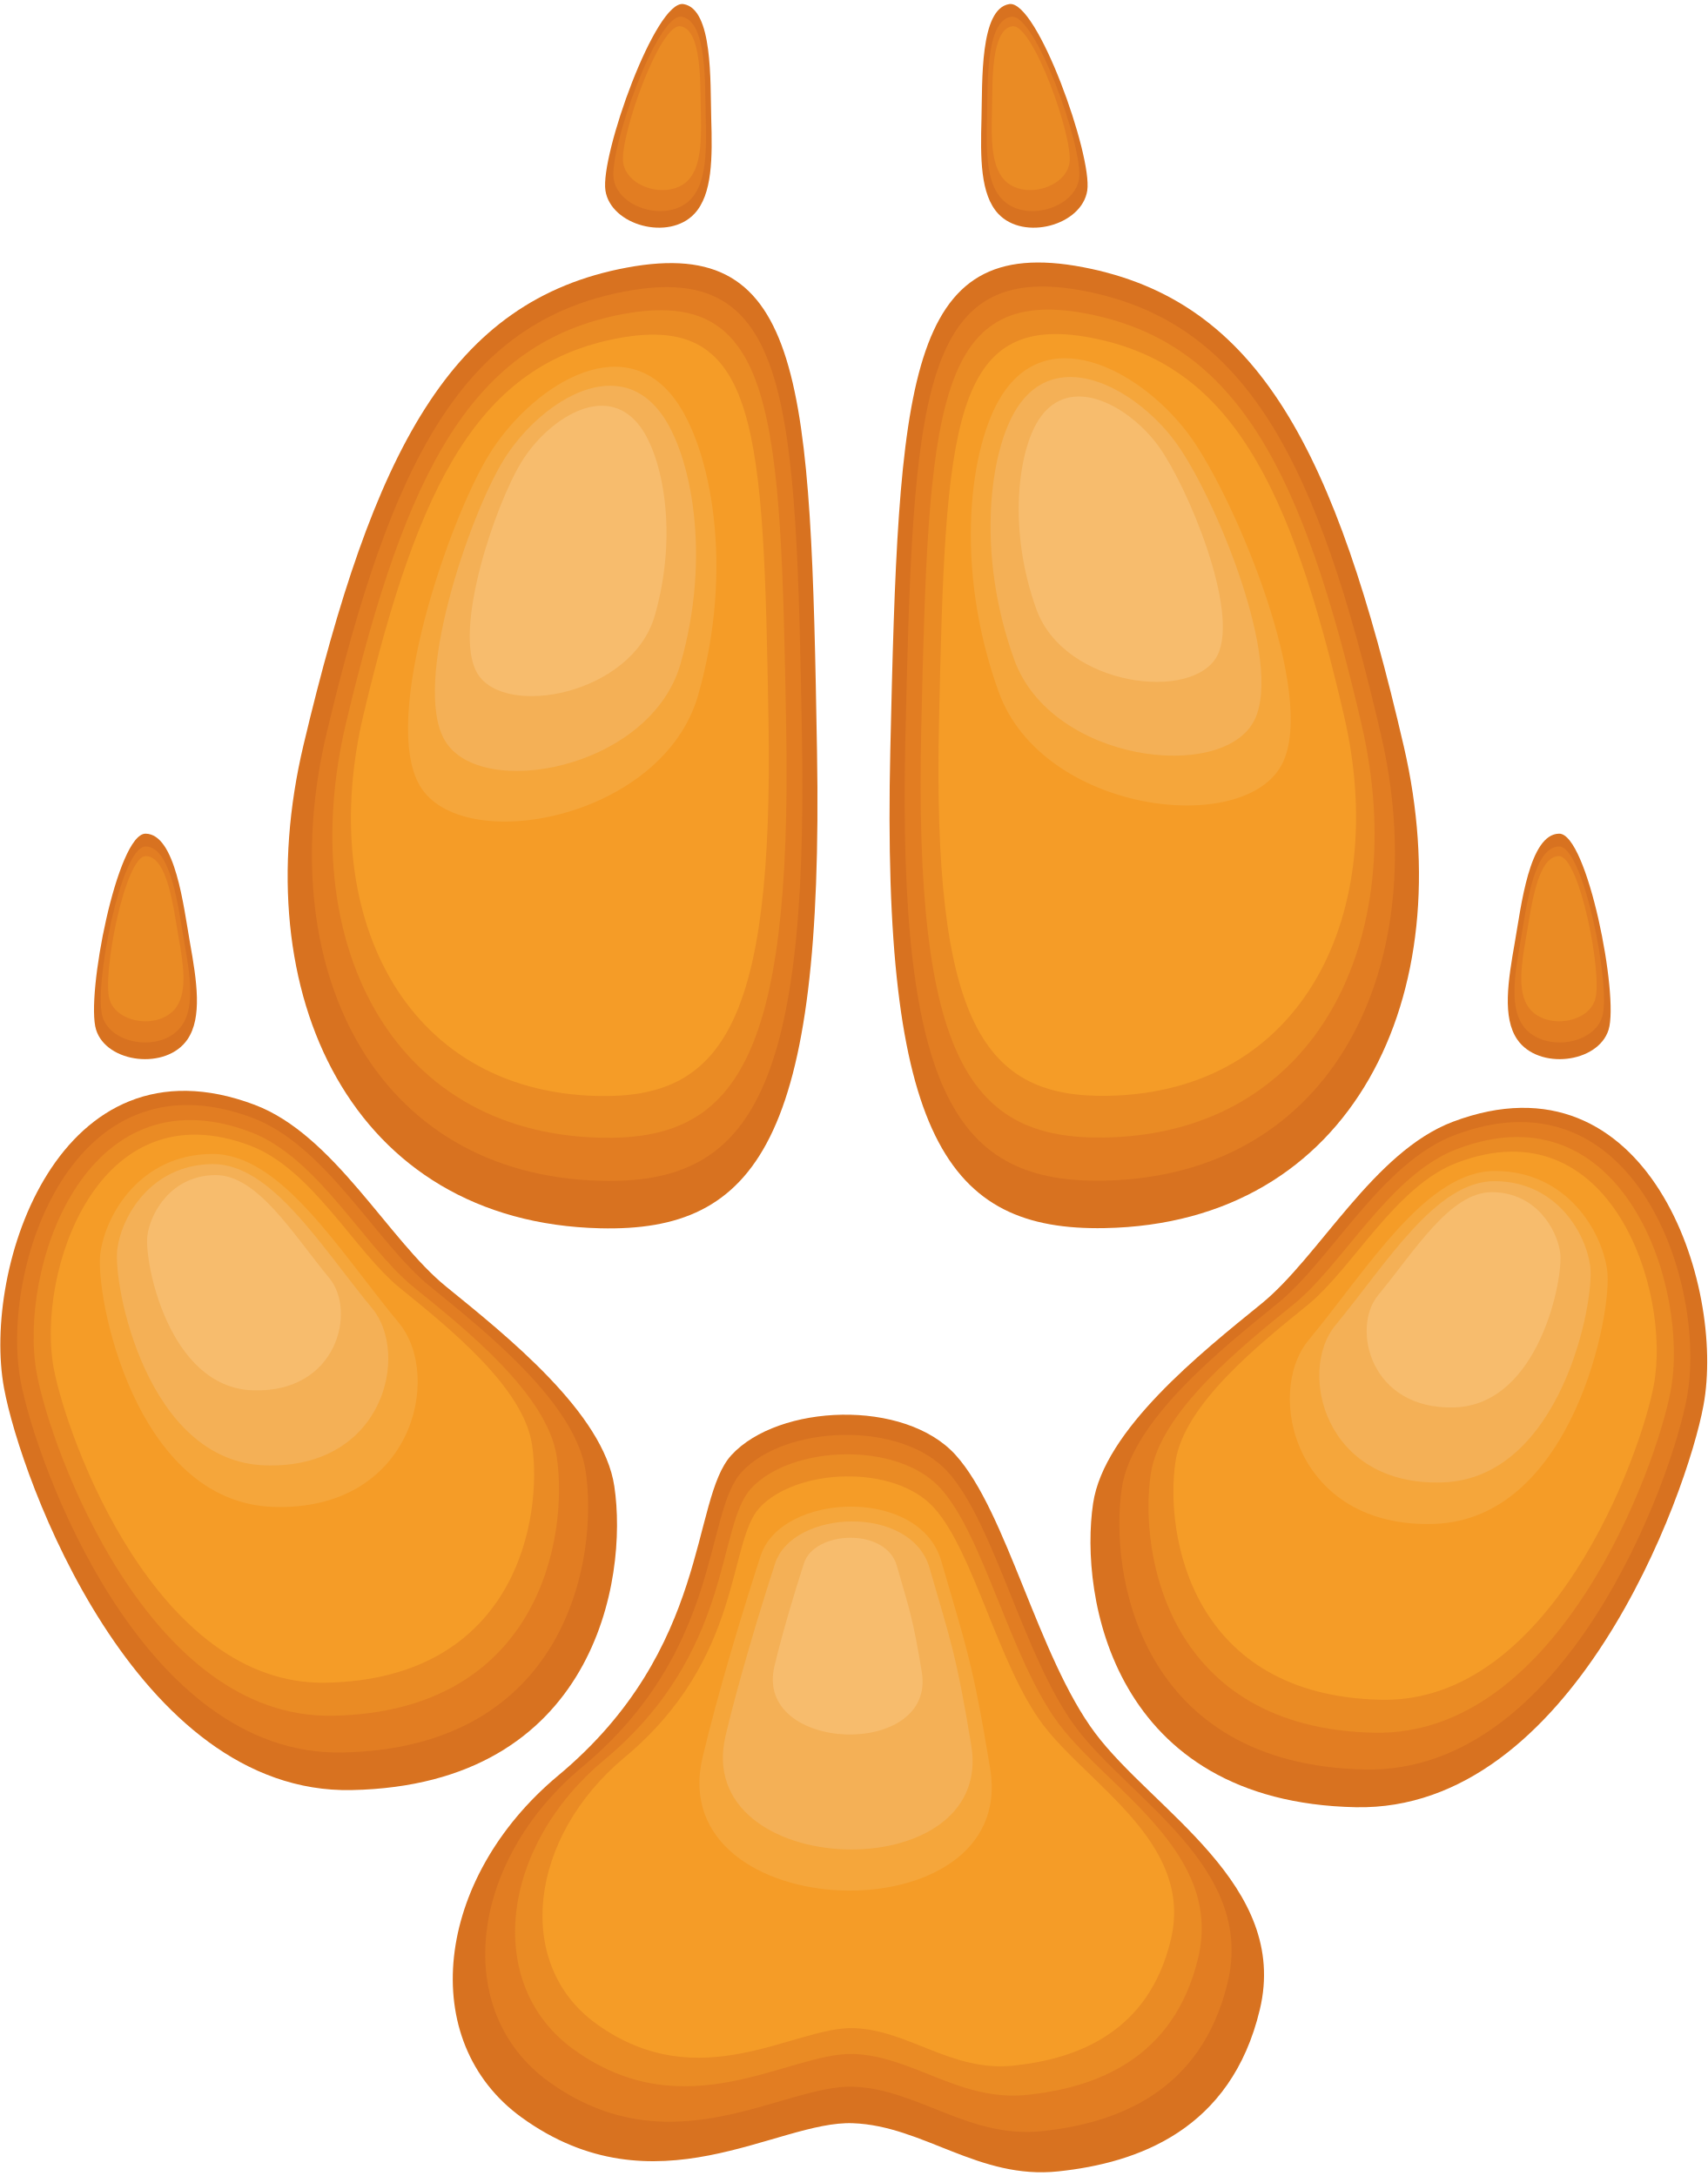
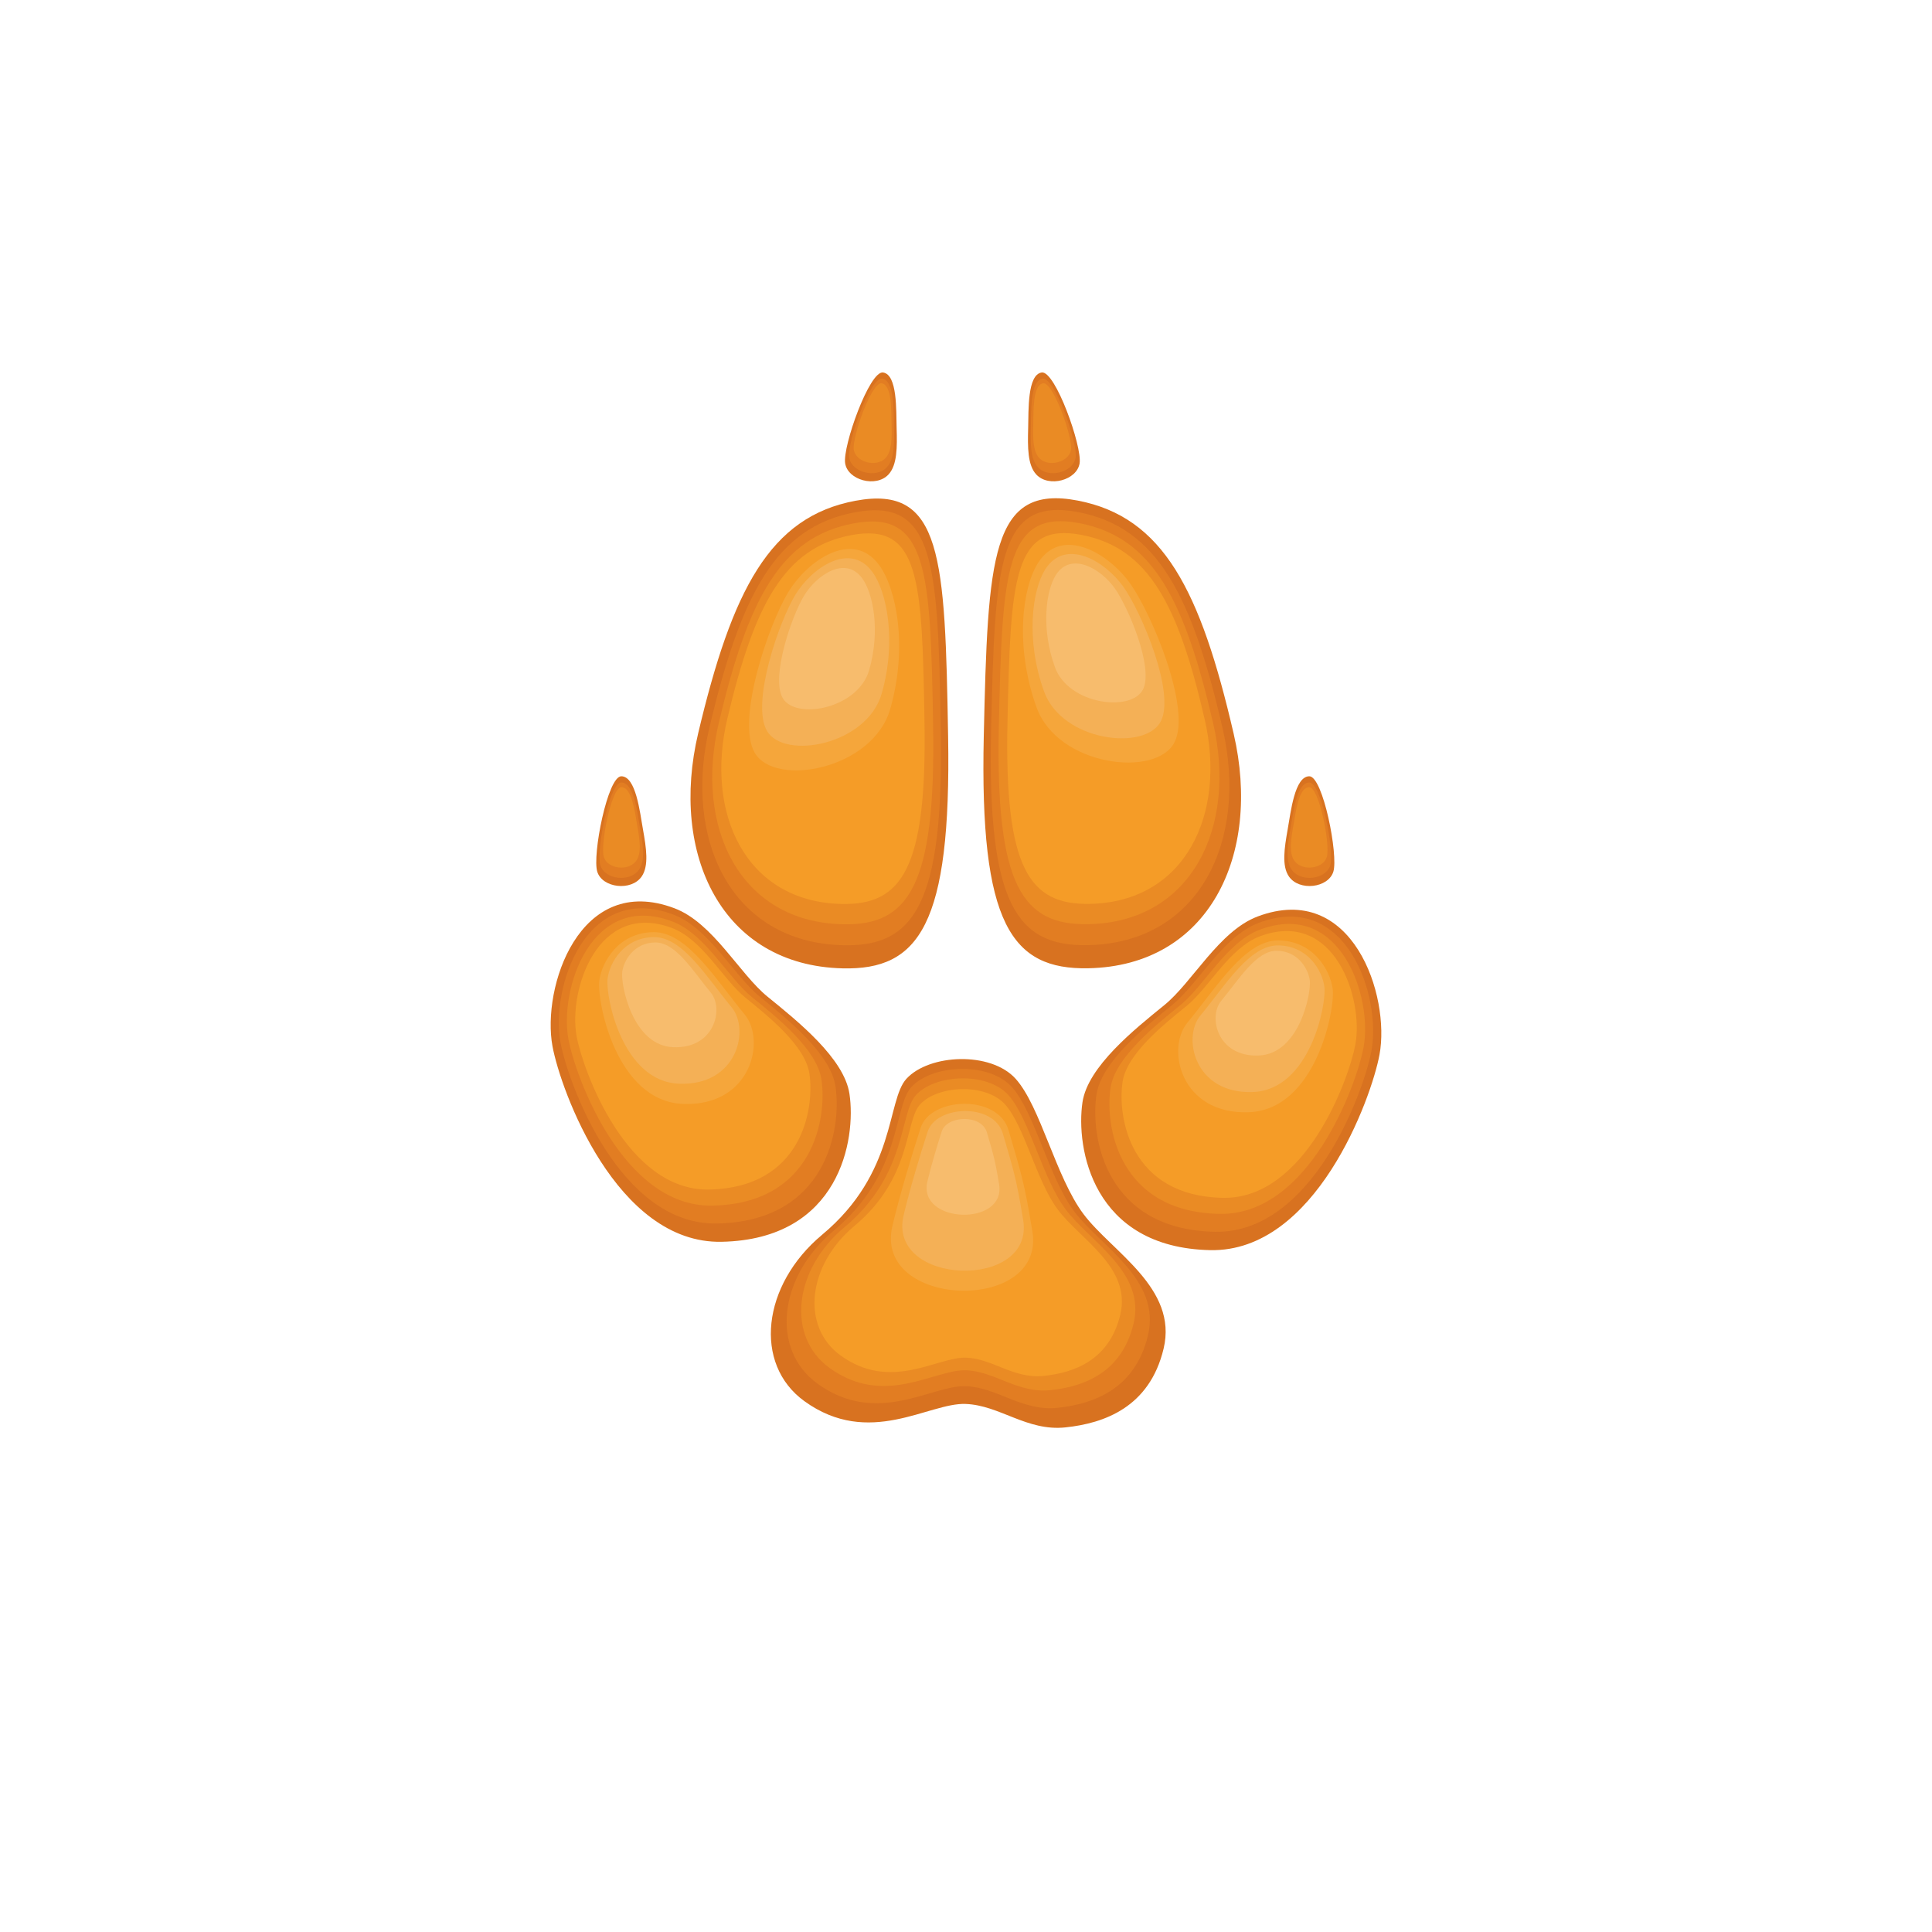
- <svg xmlns="http://www.w3.org/2000/svg" width="397" height="506" viewBox="0 0 397 506" fill="none">
-   <path d="M59.193 256.903C77.631 263.84 90.3 288.3 103.713 299.174C117.904 310.711 140.323 328.594 142.832 345.627C146.077 367.303 138.246 415.111 81.77 416.258C31.474 417.296 4.836 343.867 0.95 322.862C-4.257 294.854 13.727 239.748 59.193 256.903Z" fill="#D87220" />
-   <path d="M145.76 62.222C187.151 54.506 188.492 89.306 189.956 174.763C191.513 264.957 176.039 286.504 139.566 285.624C81.792 284.254 56.842 231.095 70.564 173.249C86.796 104.824 104.708 69.858 145.76 62.222Z" fill="#D87220" />
-   <path d="M145.514 67.731C183.841 60.585 185.088 92.796 186.465 171.944C187.9 255.432 173.579 275.406 139.796 274.577C86.334 273.308 63.209 224.108 75.936 170.509C90.957 107.153 107.52 74.812 145.514 67.731Z" fill="#E27D22" />
-   <path d="M144.874 73.031C180.359 66.419 181.535 96.244 182.789 169.521C184.131 246.815 170.855 265.311 139.581 264.561C90.064 263.386 68.669 217.834 80.43 168.216C94.362 109.548 109.706 79.572 144.874 73.031Z" fill="#EA8B24" />
-   <path d="M143.797 78.634C176.441 72.556 177.523 100 178.669 167.43C179.888 238.523 167.694 255.54 138.901 254.855C93.371 253.766 73.671 211.849 84.502 166.218C97.323 112.23 111.435 84.663 143.797 78.634Z" fill="#F59C27" />
-   <path d="M121.287 492.391C96.791 474.667 100.988 436.896 129.781 412.876C165.345 383.232 160.507 348.764 170.061 338.358C180.957 326.503 210.335 325.184 222.204 338.365C234.102 351.562 241.313 385.215 254.624 403.004C268.145 421.039 299.851 438.295 292.907 467.304C286.222 495.326 264.51 502.97 246.057 504.924C227.547 506.907 214.661 494.316 198.285 493.725C180.705 493.047 152.315 514.824 121.287 492.391Z" fill="#D87220" />
-   <path d="M127.544 484.033C105.01 467.715 108.882 432.965 135.375 410.878C168.099 383.599 163.635 351.871 172.425 342.309C182.456 331.392 209.461 330.187 220.407 342.309C231.353 354.481 237.987 385.445 250.21 401.778C262.67 418.363 291.817 434.249 285.442 460.951C279.284 486.737 259.31 493.746 242.314 495.57C225.325 497.388 213.463 485.792 198.399 485.237C182.196 484.646 156.092 504.656 127.544 484.033Z" fill="#E27D22" />
-   <path d="M133.3 476.519C112.583 461.506 116.138 429.526 140.511 409.227C170.624 384.097 166.528 354.943 174.605 346.146C183.827 336.079 208.698 334.969 218.743 346.16C228.802 357.308 234.917 385.791 246.159 400.833C257.603 416.12 284.449 430.73 278.572 455.283C272.904 479.007 254.545 485.454 238.912 487.127C223.25 488.807 212.361 478.156 198.502 477.63C183.589 477.096 159.577 495.52 133.3 476.519Z" fill="#EA8B24" />
-   <path d="M138.593 470.571C119.52 456.783 122.793 427.356 145.212 408.658C172.902 385.575 169.131 358.729 176.58 350.624C185.06 341.401 207.94 340.356 217.185 350.646C226.422 360.9 232.068 387.126 242.416 400.942C252.944 415.011 277.627 428.459 272.218 451.051C267.005 472.864 250.103 478.791 235.724 480.327C221.331 481.892 211.315 472.071 198.566 471.616C184.858 471.104 162.749 488.05 138.593 470.571Z" fill="#F59C27" />
-   <path d="M58.717 259.947C75.8 266.387 87.518 289.022 99.935 299.095C113.08 309.782 133.841 326.345 136.17 342.13C139.17 362.22 131.923 406.466 79.629 407.519C33.068 408.478 8.414 340.493 4.779 321.067C-0.03 295.122 16.627 244.09 58.717 259.947Z" fill="#E27D22" />
-   <path d="M58.196 263.22C73.887 269.126 84.682 289.943 96.09 299.238C108.197 309.038 127.306 324.268 129.448 338.776C132.181 357.272 125.525 397.985 77.435 398.973C34.588 399.838 11.873 337.298 8.549 319.422C4.15 295.539 19.474 248.603 58.196 263.22Z" fill="#EA8B24" />
-   <path d="M58.132 266.385C72.583 271.83 82.505 291.011 92.997 299.52C104.138 308.584 121.697 322.559 123.694 335.928C126.218 352.924 120.081 390.392 75.828 391.293C36.42 392.108 15.544 334.543 12.48 318.117C8.42 296.145 22.517 252.951 58.132 266.385Z" fill="#F59C27" />
-   <path d="M22.337 239.439C19.885 231.572 27.291 193.786 33.853 193.859C40.797 193.931 42.679 210.811 44.164 219.176C45.765 228.161 47.063 236.627 43.58 241.71C38.669 248.9 24.745 247.248 22.337 239.439Z" fill="#D87220" />
-   <path d="M23.843 236.447C21.709 229.632 28.126 196.779 33.852 196.837C39.88 196.88 41.524 211.562 42.808 218.838C44.192 226.647 45.346 234.024 42.317 238.422C38.02 244.682 25.941 243.232 23.843 236.447Z" fill="#E27D22" />
-   <path d="M25.482 232.45C23.679 226.711 29.094 199.028 33.897 199.078C39.002 199.114 40.372 211.474 41.468 217.618C42.644 224.194 43.581 230.424 41.043 234.123C37.445 239.395 27.248 238.183 25.482 232.45Z" fill="#EA8B24" />
-   <path d="M373.999 239.439C376.444 231.572 369.045 193.786 362.498 193.859C355.532 193.931 353.664 210.811 352.186 219.176C350.6 228.161 349.273 236.627 352.756 241.71C357.674 248.9 371.583 247.248 373.999 239.439Z" fill="#D87220" />
-   <path d="M372.515 236.447C374.62 229.632 368.202 196.779 362.499 196.837C356.441 196.88 354.812 211.562 353.521 218.838C352.137 226.647 350.997 234.024 354.04 238.422C358.324 244.682 370.395 243.232 372.515 236.447Z" fill="#E27D22" />
-   <path d="M370.863 232.45C372.666 226.711 367.251 199.028 362.441 199.078C357.336 199.114 355.966 211.474 354.87 217.618C353.709 224.194 352.764 230.424 355.31 234.123C358.901 239.395 369.09 238.183 370.863 232.45Z" fill="#EA8B24" />
-   <path d="M140.763 44.318C139.509 36.177 152.438 -0.102 158.906 0.951C165.778 2.04 165.122 19.015 165.36 27.531C165.634 36.645 165.663 45.212 161.444 49.712C155.502 56.079 142.011 52.408 140.763 44.318Z" fill="#D87220" />
-   <path d="M142.681 41.584C141.599 34.532 152.834 2.992 158.466 3.893C164.436 4.838 163.874 19.591 164.076 26.968C164.285 34.907 164.314 42.349 160.665 46.257C155.502 51.817 143.748 48.601 142.681 41.584Z" fill="#E27D22" />
-   <path d="M144.895 37.87C143.979 31.921 153.44 5.349 158.192 6.106C163.218 6.914 162.764 19.353 162.93 25.597C163.095 32.253 163.124 38.527 160.06 41.836C155.69 46.487 145.818 43.798 144.895 37.87Z" fill="#EA8B24" />
-   <path d="M252.785 44.318C254.018 36.177 241.117 -0.102 234.649 0.951C227.77 2.04 228.426 19.015 228.195 27.531C227.943 36.645 227.893 45.212 232.097 49.712C238.053 56.079 251.537 52.408 252.785 44.318Z" fill="#D87220" />
-   <path d="M250.874 41.584C251.942 34.532 240.714 2.992 235.097 3.893C229.119 4.838 229.674 19.591 229.487 26.968C229.278 34.907 229.242 42.349 232.905 46.257C238.053 51.817 249.778 48.601 250.874 41.584Z" fill="#E27D22" />
-   <path d="M248.659 37.87C249.567 31.921 240.092 5.349 235.355 6.106C230.314 6.914 230.783 19.353 230.639 25.597C230.451 32.253 230.422 38.527 233.509 41.836C237.842 46.487 247.729 43.798 248.659 37.87Z" fill="#EA8B24" />
-   <path d="M156.944 92.884C165.186 103.989 170.869 131.866 162.302 161.712C153.995 190.592 107.261 199.303 97.584 182.66C88.505 167.092 104.319 121.035 113.671 105.777C123.002 90.512 144.412 75.917 156.944 92.884Z" fill="#F5A63B" />
-   <path d="M153.693 96.128C160.666 105.531 165.476 129.161 158.207 154.414C151.169 178.902 111.617 186.258 103.411 172.167C95.71 158.971 109.122 119.982 117.025 107.067C124.943 94.138 143.086 81.764 153.693 96.128Z" fill="#F4B056" />
-   <path d="M148.86 99.214C154.095 106.31 157.7 124.107 152.242 143.136C146.963 161.589 117.139 167.149 110.945 156.52C105.154 146.569 115.235 117.184 121.22 107.456C127.169 97.707 140.827 88.362 148.86 99.214Z" fill="#F7BC6D" />
-   <path d="M251.833 62.137C210.478 54.205 208.942 88.998 206.995 174.462C204.954 264.613 220.314 286.26 256.816 285.582C314.568 284.522 339.799 231.507 326.387 173.582C310.523 105.042 292.813 69.997 251.833 62.137Z" fill="#D87220" />
-   <path d="M252.021 67.645C213.716 60.29 212.31 92.53 210.5 171.642C208.625 255.137 222.831 275.169 256.628 274.542C310.098 273.539 333.483 224.462 321.065 170.812C306.384 107.378 289.95 74.914 252.021 67.645Z" fill="#E27D22" />
-   <path d="M252.646 72.93C217.176 66.152 215.849 95.962 214.198 169.233C212.452 246.534 225.612 265.08 256.886 264.518C306.418 263.595 328.073 218.137 316.564 168.475C302.964 109.742 287.778 79.68 252.646 72.93Z" fill="#EA8B24" />
-   <path d="M253.679 78.54C221.064 72.303 219.816 99.74 218.331 167.163C216.716 238.241 228.816 255.338 257.602 254.819C303.16 253.968 323.099 212.152 312.491 166.456C299.98 112.417 286.006 84.742 253.679 78.54Z" fill="#F59C27" />
-   <path d="M232.953 91.867C225.468 103.505 221.661 131.686 232.189 160.89C242.385 189.186 289.588 194.774 298.154 177.525C306.18 161.38 287.338 116.485 277.005 101.876C266.664 87.252 244.346 74.099 232.953 91.867Z" fill="#F5A63B" />
-   <path d="M236.429 94.903C230.091 104.767 226.875 128.635 235.795 153.362C244.434 177.316 284.404 182.047 291.651 167.452C298.443 153.78 282.493 115.742 273.732 103.39C264.985 91.009 246.078 79.868 236.429 94.903Z" fill="#F4B056" />
-   <path d="M241.464 97.657C236.712 105.099 234.253 123.083 240.967 141.701C247.507 159.757 277.62 163.334 283.078 152.337C288.191 142.019 276.185 113.377 269.572 104.053C262.982 94.729 248.747 86.321 241.464 97.657Z" fill="#F7BC6D" />
-   <path d="M23.338 291.386C22.004 300.934 31.256 349.37 63.583 350.408C95.909 351.454 103.012 320.05 92.751 307.64C78.733 290.701 65.263 268.153 49.182 268.333C32.525 268.513 24.557 282.481 23.338 291.386Z" fill="#F5A63B" />
-   <path d="M27.285 290.405C26.146 298.532 34.041 339.865 61.645 340.752C89.249 341.646 95.327 314.857 86.544 304.257C74.574 289.785 63.087 270.546 49.35 270.69C35.123 270.871 28.309 282.769 27.285 290.405Z" fill="#F4B056" />
-   <path d="M34.273 287.312C33.458 293.16 39.075 322.675 58.812 323.302C78.526 323.951 82.853 304.799 76.594 297.242C68.056 286.894 59.836 273.15 50.022 273.251C39.868 273.359 34.987 281.911 34.273 287.312Z" fill="#F7BC6D" />
-   <path d="M337.8 260.848C319.355 267.821 306.699 292.244 293.294 303.147C279.103 314.67 256.684 332.539 254.146 349.586C250.937 371.276 258.754 419.07 315.215 420.246C365.505 421.255 392.163 347.833 396.05 326.842C401.256 298.821 383.265 243.722 337.8 260.848Z" fill="#D87220" />
-   <path d="M338.269 263.92C321.208 270.352 309.469 292.994 297.073 303.061C283.935 313.747 263.146 330.275 260.817 346.074C257.831 366.164 265.071 410.424 317.357 411.47C363.933 412.429 388.609 344.451 392.2 325.018C397.017 299.066 380.367 248.041 338.269 263.92Z" fill="#E27D22" />
-   <path d="M338.819 267.164C323.099 273.077 312.312 293.91 300.904 303.19C288.811 313.011 269.709 328.234 267.546 342.757C264.806 361.224 271.462 401.944 319.559 402.925C362.413 403.79 385.092 341.257 388.438 323.381C392.872 299.491 377.513 252.548 338.819 267.164Z" fill="#EA8B24" />
-   <path d="M338.847 270.337C324.411 275.781 314.482 294.955 303.983 303.492C292.842 312.528 275.283 326.531 273.3 339.879C270.776 356.882 276.913 394.35 321.152 395.259C360.581 396.066 381.45 338.509 384.507 322.089C388.589 300.096 374.477 256.924 338.847 270.337Z" fill="#F59C27" />
-   <path d="M373.669 295.351C374.996 304.899 365.751 353.313 333.41 354.366C301.091 355.418 293.974 324.022 304.256 311.612C318.26 294.659 331.737 272.103 347.81 272.291C364.46 272.471 372.443 286.439 373.669 295.351Z" fill="#F5A63B" />
-   <path d="M369.717 294.357C370.856 302.484 362.953 343.824 335.364 344.718C307.753 345.605 301.71 318.809 310.45 308.209C322.42 293.751 333.9 274.491 347.644 274.664C361.878 274.815 368.678 286.728 369.717 294.357Z" fill="#F4B056" />
-   <path d="M362.743 291.299C363.544 297.111 357.934 326.625 338.19 327.274C318.483 327.895 314.156 308.764 320.393 301.2C328.946 290.866 337.173 277.115 346.98 277.223C357.126 277.331 361.986 285.855 362.743 291.299Z" fill="#F7BC6D" />
-   <path d="M163.362 408.593C167.061 393.039 172.931 373.822 176.839 361.801C181.62 347.019 213.817 345.634 218.836 362.962C224.626 382.965 226.169 386.571 230.222 411.319C236.675 450.806 153.944 448.152 163.362 408.593Z" fill="#F5A63B" />
-   <path d="M168.705 403.56C171.856 390.292 176.86 373.873 180.206 363.576C184.316 350.964 211.805 349.752 216.109 364.578C221.035 381.654 222.347 384.725 225.823 405.889C231.353 439.622 160.65 437.351 168.705 403.56Z" fill="#F4B056" />
-   <path d="M180.061 387.429C181.957 379.454 184.943 369.618 186.94 363.453C189.435 355.889 205.919 355.167 208.494 364.044C211.443 374.284 212.236 376.158 214.32 388.835C217.63 409.062 175.23 407.706 180.061 387.429Z" fill="#F7BC6D" />
+ <svg xmlns="http://www.w3.org/2000/svg" version="1.1" x="0px" y="0px" width="128px" height="128px" viewBox="0 0 128 128" enable-background="new 0 0 128 128" xml:space="preserve">
+   <g id="Calque_1">
+     <g>
+       <path fill="#D87220" d="M44.681,60.173c2.557,0.962,4.314,4.354,6.174,5.862c1.968,1.6,5.077,4.08,5.425,6.442    c0.45,3.006-0.636,9.636-8.468,9.795c-6.975,0.144-10.669-10.039-11.208-12.952C35.882,65.436,38.376,57.794,44.681,60.173z" />
+       <path fill="#D87220" d="M56.686,33.175c5.74-1.07,5.926,3.756,6.129,15.607c0.216,12.508-1.93,15.496-6.988,15.374    c-8.012-0.19-11.472-7.562-9.569-15.584C48.509,39.083,50.993,34.234,56.686,33.175z" />
+       <path fill="#E27D22" d="M56.652,33.939c5.315-0.991,5.488,3.476,5.679,14.452c0.199,11.578-1.787,14.348-6.472,14.233    c-7.414-0.176-10.621-6.999-8.856-14.432C49.086,39.406,51.383,34.921,56.652,33.939z" />
+       <path fill="#EA8B24" d="M56.563,34.674c4.921-0.917,5.084,3.219,5.258,13.381c0.186,10.719-1.655,13.284-5.992,13.18    c-6.867-0.163-9.834-6.48-8.203-13.361C49.558,39.738,51.686,35.581,56.563,34.674z" />
+       <path fill="#F59C27" d="M56.414,35.451c4.527-0.843,4.677,2.963,4.836,12.314c0.169,9.859-1.522,12.219-5.515,12.124    c-6.314-0.151-9.046-5.964-7.544-12.292C49.969,40.11,51.926,36.287,56.414,35.451z" />
+       <path fill="#D87220" d="M53.292,92.83c-3.397-2.458-2.815-7.696,1.178-11.027c4.932-4.111,4.261-8.891,5.586-10.334    c1.511-1.644,5.585-1.827,7.231,0.001c1.65,1.83,2.65,6.497,4.496,8.964c1.875,2.501,6.272,4.894,5.309,8.917    c-0.927,3.886-3.938,4.946-6.497,5.217c-2.567,0.275-4.354-1.471-6.625-1.553C61.532,92.921,57.595,95.941,53.292,92.83z" />
+       <path fill="#E27D22" d="M54.16,91.671c-3.125-2.263-2.588-7.082,1.086-10.145c4.538-3.783,3.919-8.183,5.138-9.509    c1.391-1.514,5.136-1.681,6.654,0c1.518,1.688,2.438,5.982,4.133,8.247c1.728,2.3,5.77,4.503,4.886,8.206    c-0.854,3.576-3.624,4.548-5.981,4.801c-2.356,0.252-4.001-1.356-6.09-1.433C61.739,91.756,58.119,94.531,54.16,91.671z" />
+       <path fill="#EA8B24" d="M54.958,90.629c-2.873-2.082-2.38-6.517,1-9.332c4.176-3.485,3.608-7.528,4.728-8.748    c1.279-1.396,4.728-1.55,6.121,0.002c1.395,1.546,2.243,5.496,3.802,7.582c1.587,2.12,5.31,4.146,4.495,7.551    c-0.786,3.29-3.332,4.184-5.5,4.416c-2.172,0.233-3.682-1.244-5.604-1.317C61.932,90.709,58.602,93.264,54.958,90.629z" />
+       <path fill="#F59C27" d="M55.692,89.804c-2.645-1.912-2.191-5.993,0.918-8.586c3.84-3.201,3.317-6.924,4.35-8.048    c1.176-1.279,4.349-1.424,5.631,0.003c1.281,1.422,2.064,5.059,3.499,6.975c1.46,1.951,4.883,3.816,4.133,6.949    c-0.723,3.025-3.067,3.847-5.061,4.06c-1.996,0.217-3.385-1.145-5.153-1.208C62.108,89.878,59.042,92.228,55.692,89.804z" />
+       <path fill="#E27D22" d="M44.615,60.595c2.369,0.893,3.994,4.032,5.716,5.429c1.823,1.482,4.702,3.779,5.025,5.968    c0.416,2.786-0.589,8.922-7.841,9.068c-6.457,0.133-9.876-9.295-10.38-11.989C36.468,65.473,38.778,58.396,44.615,60.595z" />
+       <path fill="#EA8B24" d="M44.543,61.049c2.176,0.819,3.673,3.706,5.255,4.995c1.679,1.359,4.329,3.471,4.626,5.483    c0.379,2.565-0.544,8.211-7.213,8.348c-5.942,0.12-9.092-8.553-9.553-11.032C37.048,65.531,39.173,59.022,44.543,61.049z" />
+       <path fill="#F59C27" d="M44.534,61.488c2.004,0.755,3.38,3.415,4.835,4.595c1.545,1.257,3.98,3.195,4.257,5.049    c0.35,2.357-0.501,7.553-6.638,7.678c-5.465,0.113-8.36-7.87-8.785-10.148C37.64,65.615,39.595,59.625,44.534,61.488z" />
+       <path fill="#F59C27" d="M53.796,61.53" />
+       <path fill="#D87220" d="M39.57,57.751c-0.34-1.091,0.687-6.331,1.597-6.321c0.963,0.01,1.224,2.351,1.43,3.511    c0.222,1.246,0.402,2.42-0.081,3.125C41.835,59.063,39.904,58.834,39.57,57.751z" />
+       <path fill="#E27D22" d="M39.779,57.336c-0.296-0.945,0.594-5.501,1.388-5.493c0.836,0.006,1.064,2.042,1.242,3.051    c0.192,1.083,0.352,2.106-0.068,2.716C41.745,58.478,40.07,58.277,39.779,57.336z" />
+       <path fill="#EA8B24" d="M40.006,56.782c-0.25-0.796,0.501-4.635,1.167-4.628c0.708,0.005,0.898,1.719,1.05,2.571    c0.163,0.912,0.293,1.776-0.059,2.289C41.665,57.745,40.251,57.577,40.006,56.782z" />
+       <path fill="#D87220" d="M88.338,57.751c0.339-1.091-0.687-6.331-1.595-6.321c-0.966,0.01-1.225,2.351-1.43,3.511    c-0.22,1.246-0.404,2.42,0.079,3.125C86.074,59.063,88.003,58.834,88.338,57.751z" />
+       <path fill="#E27D22" d="M88.132,57.336c0.292-0.945-0.598-5.501-1.389-5.493c-0.84,0.006-1.066,2.042-1.245,3.051    c-0.192,1.083-0.35,2.106,0.072,2.716C86.164,58.478,87.838,58.277,88.132,57.336z" />
+       <path fill="#EA8B24" d="M87.903,56.782c0.25-0.796-0.501-4.635-1.168-4.628c-0.708,0.005-0.898,1.719-1.05,2.571    c-0.161,0.912-0.292,1.776,0.061,2.289C86.244,57.745,87.657,57.577,87.903,56.782z" />
+       <path fill="#D87220" d="M55.993,30.692c-0.174-1.129,1.619-6.16,2.516-6.014c0.953,0.151,0.862,2.505,0.895,3.686    c0.038,1.264,0.042,2.452-0.543,3.076C58.037,32.323,56.166,31.814,55.993,30.692z" />
+       <path fill="#E27D22" d="M56.259,30.313c-0.15-0.978,1.408-5.352,2.189-5.227c0.828,0.131,0.75,2.177,0.778,3.2    c0.029,1.101,0.033,2.133-0.473,2.675C58.037,31.732,56.407,31.286,56.259,30.313z" />
+       <path fill="#EA8B24" d="M56.566,29.798c-0.127-0.825,1.185-4.51,1.844-4.405c0.697,0.112,0.634,1.837,0.657,2.703    c0.023,0.923,0.027,1.793-0.398,2.252C58.063,30.993,56.694,30.62,56.566,29.798z" />
+       <path fill="#D87220" d="M71.528,30.692c0.171-1.129-1.618-6.16-2.515-6.014c-0.954,0.151-0.863,2.505-0.895,3.686    c-0.035,1.264-0.042,2.452,0.541,3.076C69.485,32.323,71.355,31.814,71.528,30.692z" />
+       <path fill="#E27D22" d="M71.263,30.313c0.148-0.978-1.409-5.352-2.188-5.227c-0.829,0.131-0.752,2.177-0.778,3.2    c-0.029,1.101-0.034,2.133,0.474,2.675C69.485,31.732,71.111,31.286,71.263,30.313z" />
+       <path fill="#EA8B24" d="M70.956,29.798c0.126-0.825-1.188-4.51-1.845-4.405c-0.699,0.112-0.634,1.837-0.654,2.703    c-0.026,0.923-0.03,1.793,0.398,2.252C69.456,30.993,70.827,30.62,70.956,29.798z" />
+       <path fill="#F5A63B" d="M58.237,37.427c1.143,1.54,1.931,5.406,0.743,9.545c-1.152,4.005-7.633,5.213-8.975,2.905    c-1.259-2.159,0.934-8.546,2.231-10.662C53.53,37.098,56.499,35.074,58.237,37.427z" />
+       <path fill="#F4B056" d="M57.786,37.877c0.967,1.304,1.634,4.581,0.626,8.083c-0.976,3.396-6.461,4.416-7.599,2.462    c-1.068-1.83,0.792-7.237,1.888-9.028C53.799,37.601,56.315,35.885,57.786,37.877z" />
+       <path fill="#F7BC6D" d="M57.116,38.305c0.726,0.984,1.226,3.452,0.469,6.091c-0.732,2.559-4.868,3.33-5.727,1.856    c-0.803-1.38,0.595-5.455,1.425-6.804C54.108,38.096,56.002,36.8,57.116,38.305z" />
+       <path fill="#D87220" d="M71.396,33.163c-5.735-1.1-5.948,3.725-6.218,15.577c-0.283,12.502,1.847,15.504,6.909,15.41    c8.009-0.147,11.508-7.499,9.648-15.532C79.535,39.113,77.079,34.253,71.396,33.163z" />
+       <path fill="#E27D22" d="M71.422,33.927c-5.312-1.02-5.507,3.451-5.758,14.422c-0.26,11.579,1.71,14.357,6.397,14.27    c7.415-0.139,10.658-6.945,8.936-14.385C78.961,39.437,76.682,34.935,71.422,33.927z" />
+       <path fill="#EA8B24" d="M71.509,34.66c-4.919-0.94-5.103,3.194-5.332,13.355c-0.242,10.72,1.583,13.292,5.92,13.214    c6.869-0.128,9.872-6.432,8.276-13.319C78.487,39.765,76.381,35.596,71.509,34.66z" />
+       <path fill="#F59C27" d="M71.652,35.438c-4.523-0.865-4.696,2.94-4.902,12.29c-0.224,9.857,1.454,12.228,5.446,12.156    c6.318-0.118,9.083-5.917,7.612-12.254C78.073,40.136,76.135,36.298,71.652,35.438z" />
+       <path fill="#F5A63B" d="M68.778,37.286c-1.038,1.614-1.566,5.522-0.106,9.572c1.414,3.924,7.96,4.699,9.148,2.307    c1.113-2.239-1.5-8.465-2.933-10.491C73.453,36.646,70.358,34.822,68.778,37.286z" />
+       <path fill="#F4B056" d="M69.26,37.707c-0.879,1.368-1.325,4.678-0.088,8.107c1.198,3.322,6.741,3.978,7.746,1.954    c0.942-1.896-1.27-7.171-2.485-8.884C73.22,37.167,70.598,35.622,69.26,37.707z" />
+       <path fill="#F7BC6D" d="M69.958,38.089c-0.659,1.032-1,3.526-0.069,6.108c0.907,2.504,5.083,3,5.84,1.475    c0.709-1.431-0.956-5.403-1.873-6.696C72.942,37.683,70.968,36.517,69.958,38.089z" />
+       <path fill="#F5A63B" d="M39.709,64.955c-0.185,1.324,1.098,8.041,5.581,8.185c4.483,0.145,5.468-4.21,4.045-5.931    c-1.944-2.349-3.812-5.476-6.042-5.451C40.983,61.783,39.878,63.72,39.709,64.955z" />
+       <path fill="#F4B056" d="M40.256,64.819c-0.158,1.127,0.937,6.859,4.765,6.982c3.828,0.124,4.671-3.591,3.453-5.061    c-1.66-2.007-3.253-4.675-5.158-4.655C41.343,62.11,40.398,63.76,40.256,64.819z" />
+       <path fill="#F7BC6D" d="M41.225,64.39c-0.113,0.811,0.666,4.904,3.403,4.991c2.734,0.09,3.334-2.566,2.466-3.614    c-1.184-1.435-2.324-3.341-3.685-3.327C42.001,62.455,41.324,63.641,41.225,64.39z" />
+       <path fill="#D87220" d="M83.318,60.72c-2.558,0.967-4.313,4.354-6.172,5.866c-1.968,1.598-5.077,4.076-5.429,6.44    c-0.445,3.008,0.639,9.636,8.469,9.799c6.974,0.14,10.671-10.042,11.21-12.953C92.118,65.986,89.623,58.345,83.318,60.72z" />
+       <path fill="#E27D22" d="M83.383,61.146c-2.366,0.892-3.994,4.032-5.713,5.428c-1.822,1.482-4.705,3.774-5.028,5.965    c-0.414,2.786,0.59,8.924,7.841,9.069c6.459,0.133,9.881-9.294,10.379-11.989C91.53,66.02,89.221,58.944,83.383,61.146z" />
+       <path fill="#EA8B24" d="M83.459,61.596c-2.18,0.82-3.676,3.709-5.258,4.996c-1.677,1.362-4.326,3.473-4.626,5.487    c-0.38,2.561,0.543,8.208,7.213,8.344c5.943,0.12,9.088-8.552,9.552-11.031C90.955,66.079,88.825,59.569,83.459,61.596z" />
+       <path fill="#F59C27" d="M83.463,62.036c-2.002,0.755-3.379,3.414-4.835,4.598c-1.545,1.253-3.98,3.195-4.255,5.046    c-0.35,2.358,0.501,7.554,6.636,7.68c5.468,0.112,8.362-7.87,8.786-10.147C90.361,66.163,88.404,60.176,83.463,62.036z" />
+       <path fill="#F5A63B" d="M88.292,65.505c0.184,1.324-1.098,8.038-5.583,8.184c-4.482,0.146-5.469-4.208-4.043-5.929    c1.942-2.351,3.811-5.479,6.04-5.453C87.015,62.332,88.122,64.269,88.292,65.505z" />
+       <path fill="#F4B056" d="M87.744,65.367c0.158,1.127-0.938,6.86-4.764,6.984c-3.829,0.123-4.667-3.593-3.455-5.063    c1.66-2.005,3.252-4.676,5.158-4.652C86.657,62.657,87.6,64.309,87.744,65.367z" />
+       <path fill="#F7BC6D" d="M86.777,64.943c0.111,0.806-0.667,4.899-3.405,4.989c-2.733,0.086-3.333-2.567-2.468-3.616    c1.186-1.433,2.327-3.34,3.687-3.325C85.998,63.006,86.672,64.188,86.777,64.943z" />
+       <path fill="#F5A63B" d="M59.127,81.209c0.513-2.157,1.327-4.822,1.869-6.489c0.663-2.05,5.128-2.242,5.824,0.161    c0.803,2.774,1.017,3.274,1.579,6.706C69.294,87.063,57.821,86.695,59.127,81.209z" />
+       <path fill="#F4B056" d="M59.868,80.511c0.437-1.84,1.131-4.117,1.595-5.545c0.57-1.749,4.382-1.917,4.979,0.139    c0.683,2.368,0.865,2.794,1.347,5.729C68.556,85.512,58.751,85.197,59.868,80.511z" />
+       <path fill="#F7BC6D" d="M61.443,78.274c0.263-1.106,0.677-2.47,0.954-3.325c0.346-1.049,2.632-1.149,2.989,0.082    c0.409,1.42,0.519,1.68,0.808,3.438C66.653,81.274,60.773,81.086,61.443,78.274z" />
+     </g>
+   </g>
+   <g id="Calque_2">
+ </g>
</svg>
